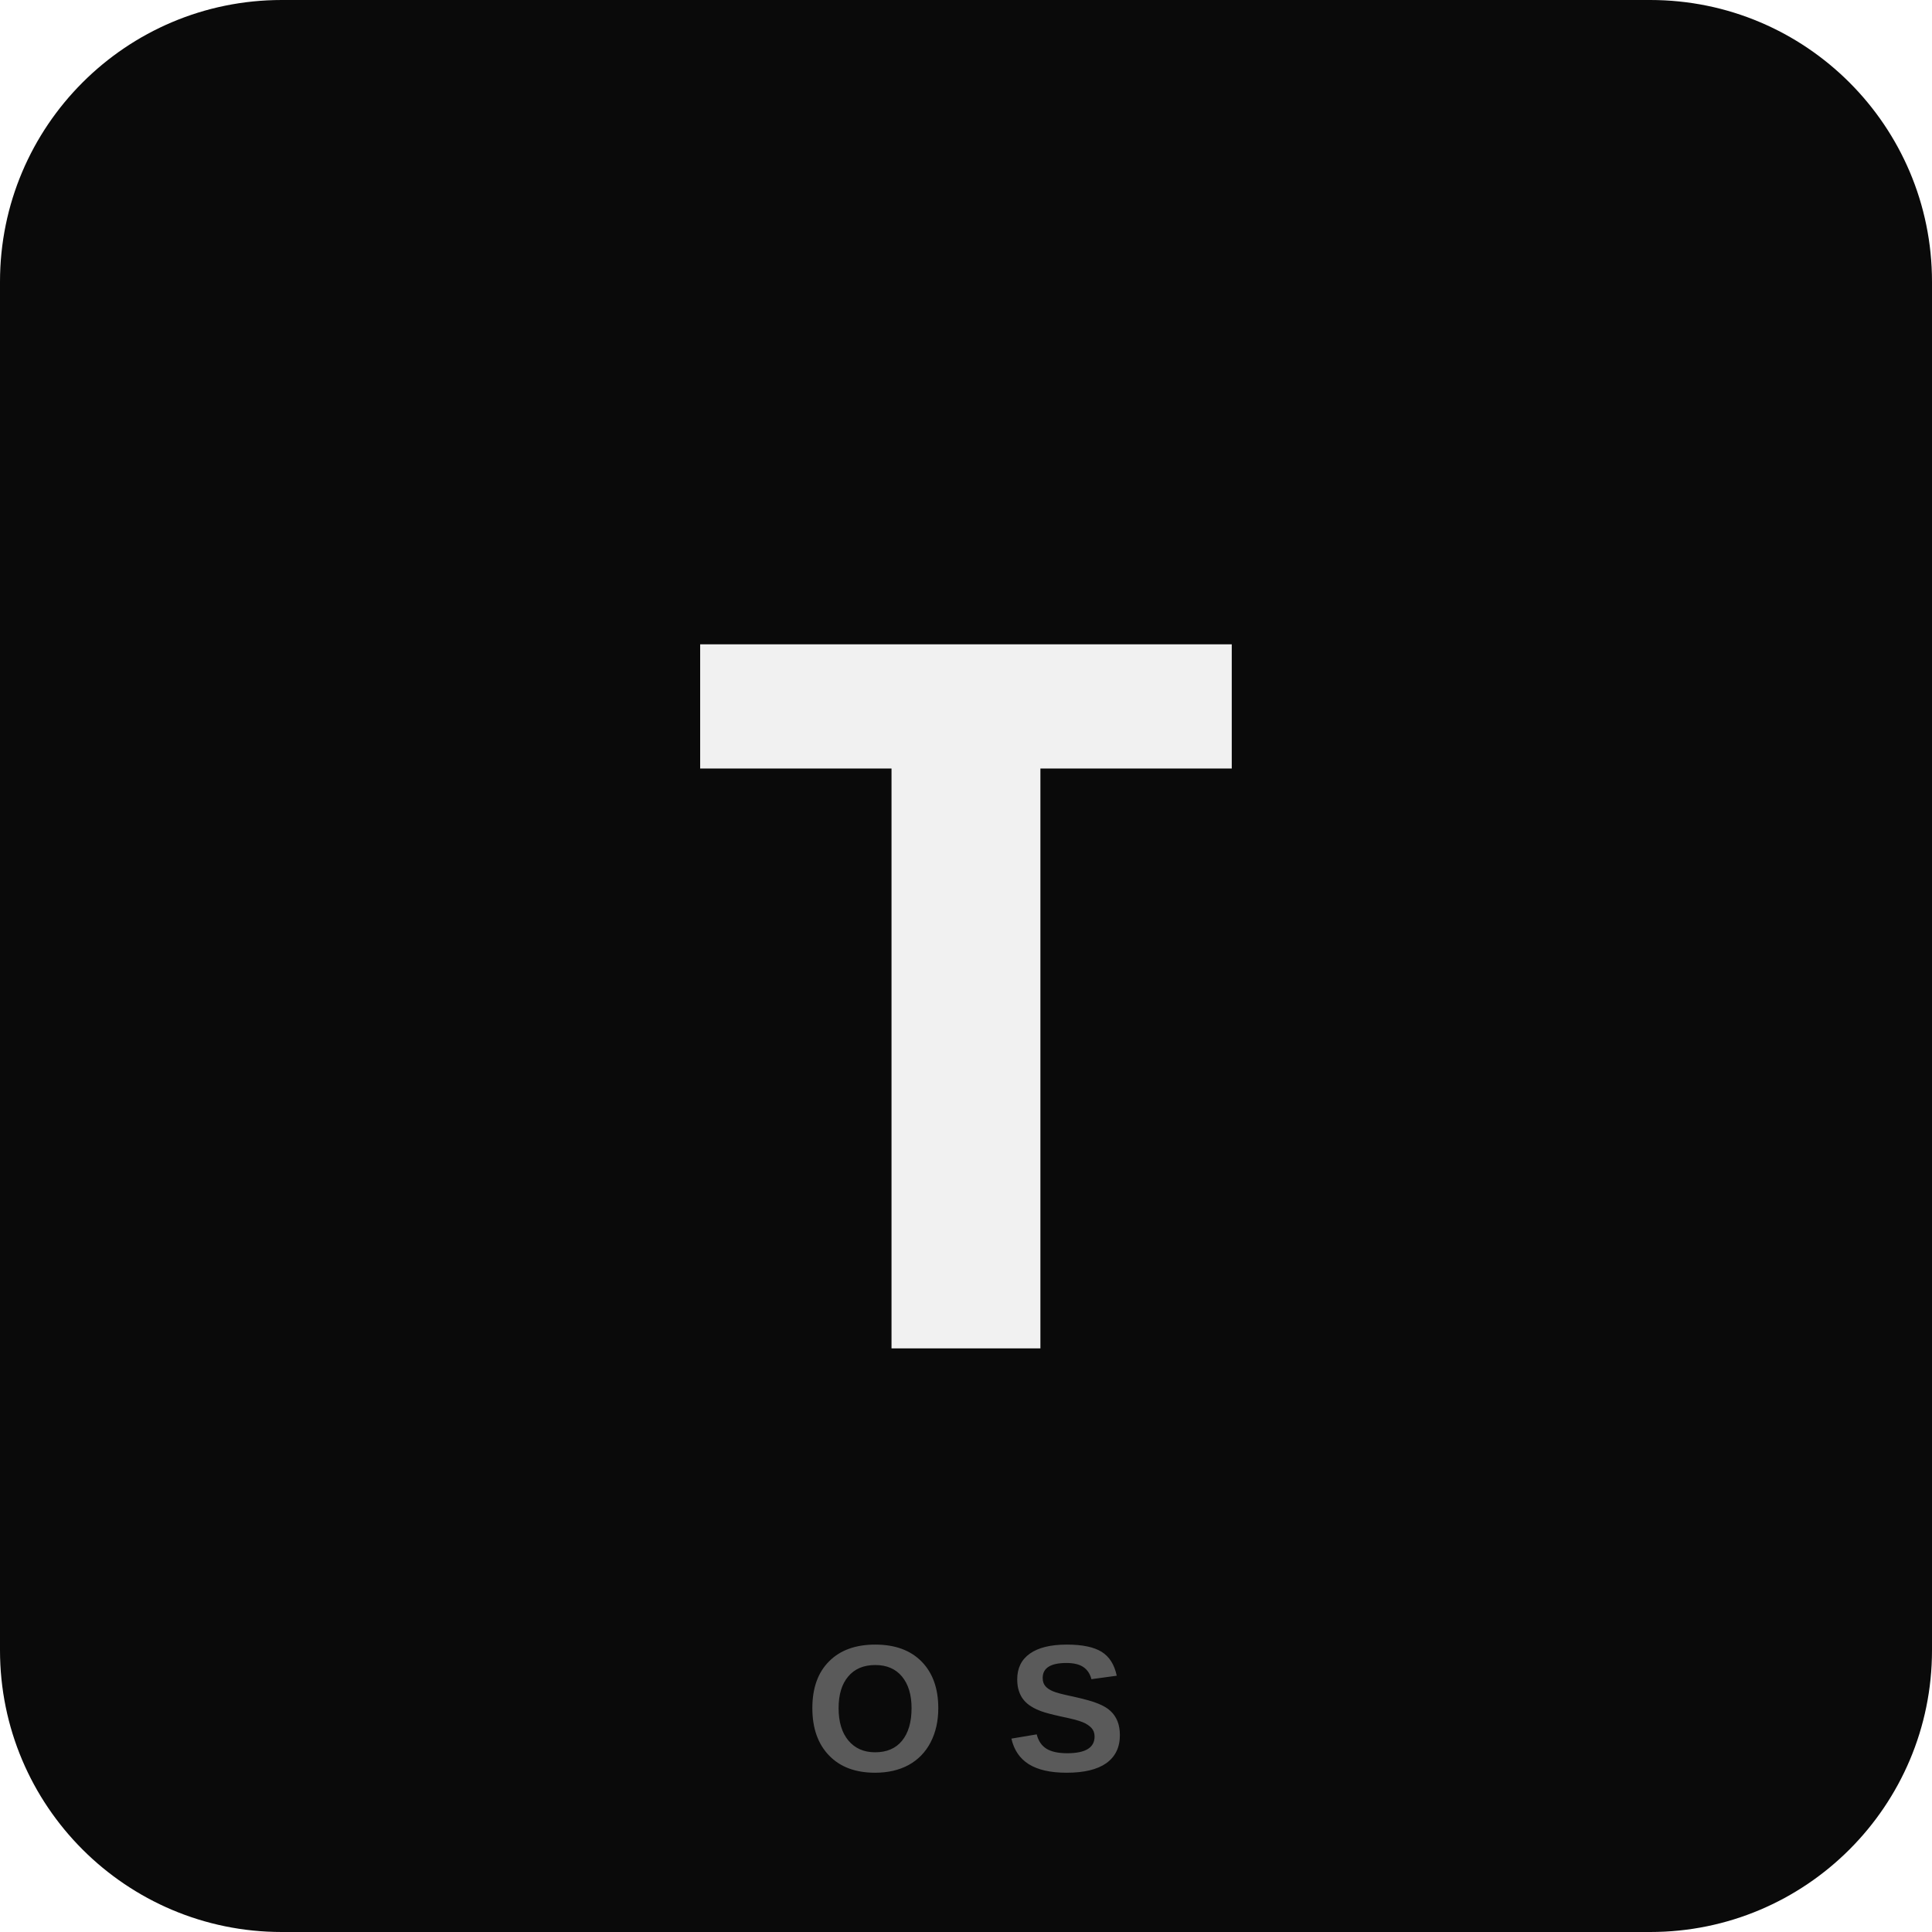
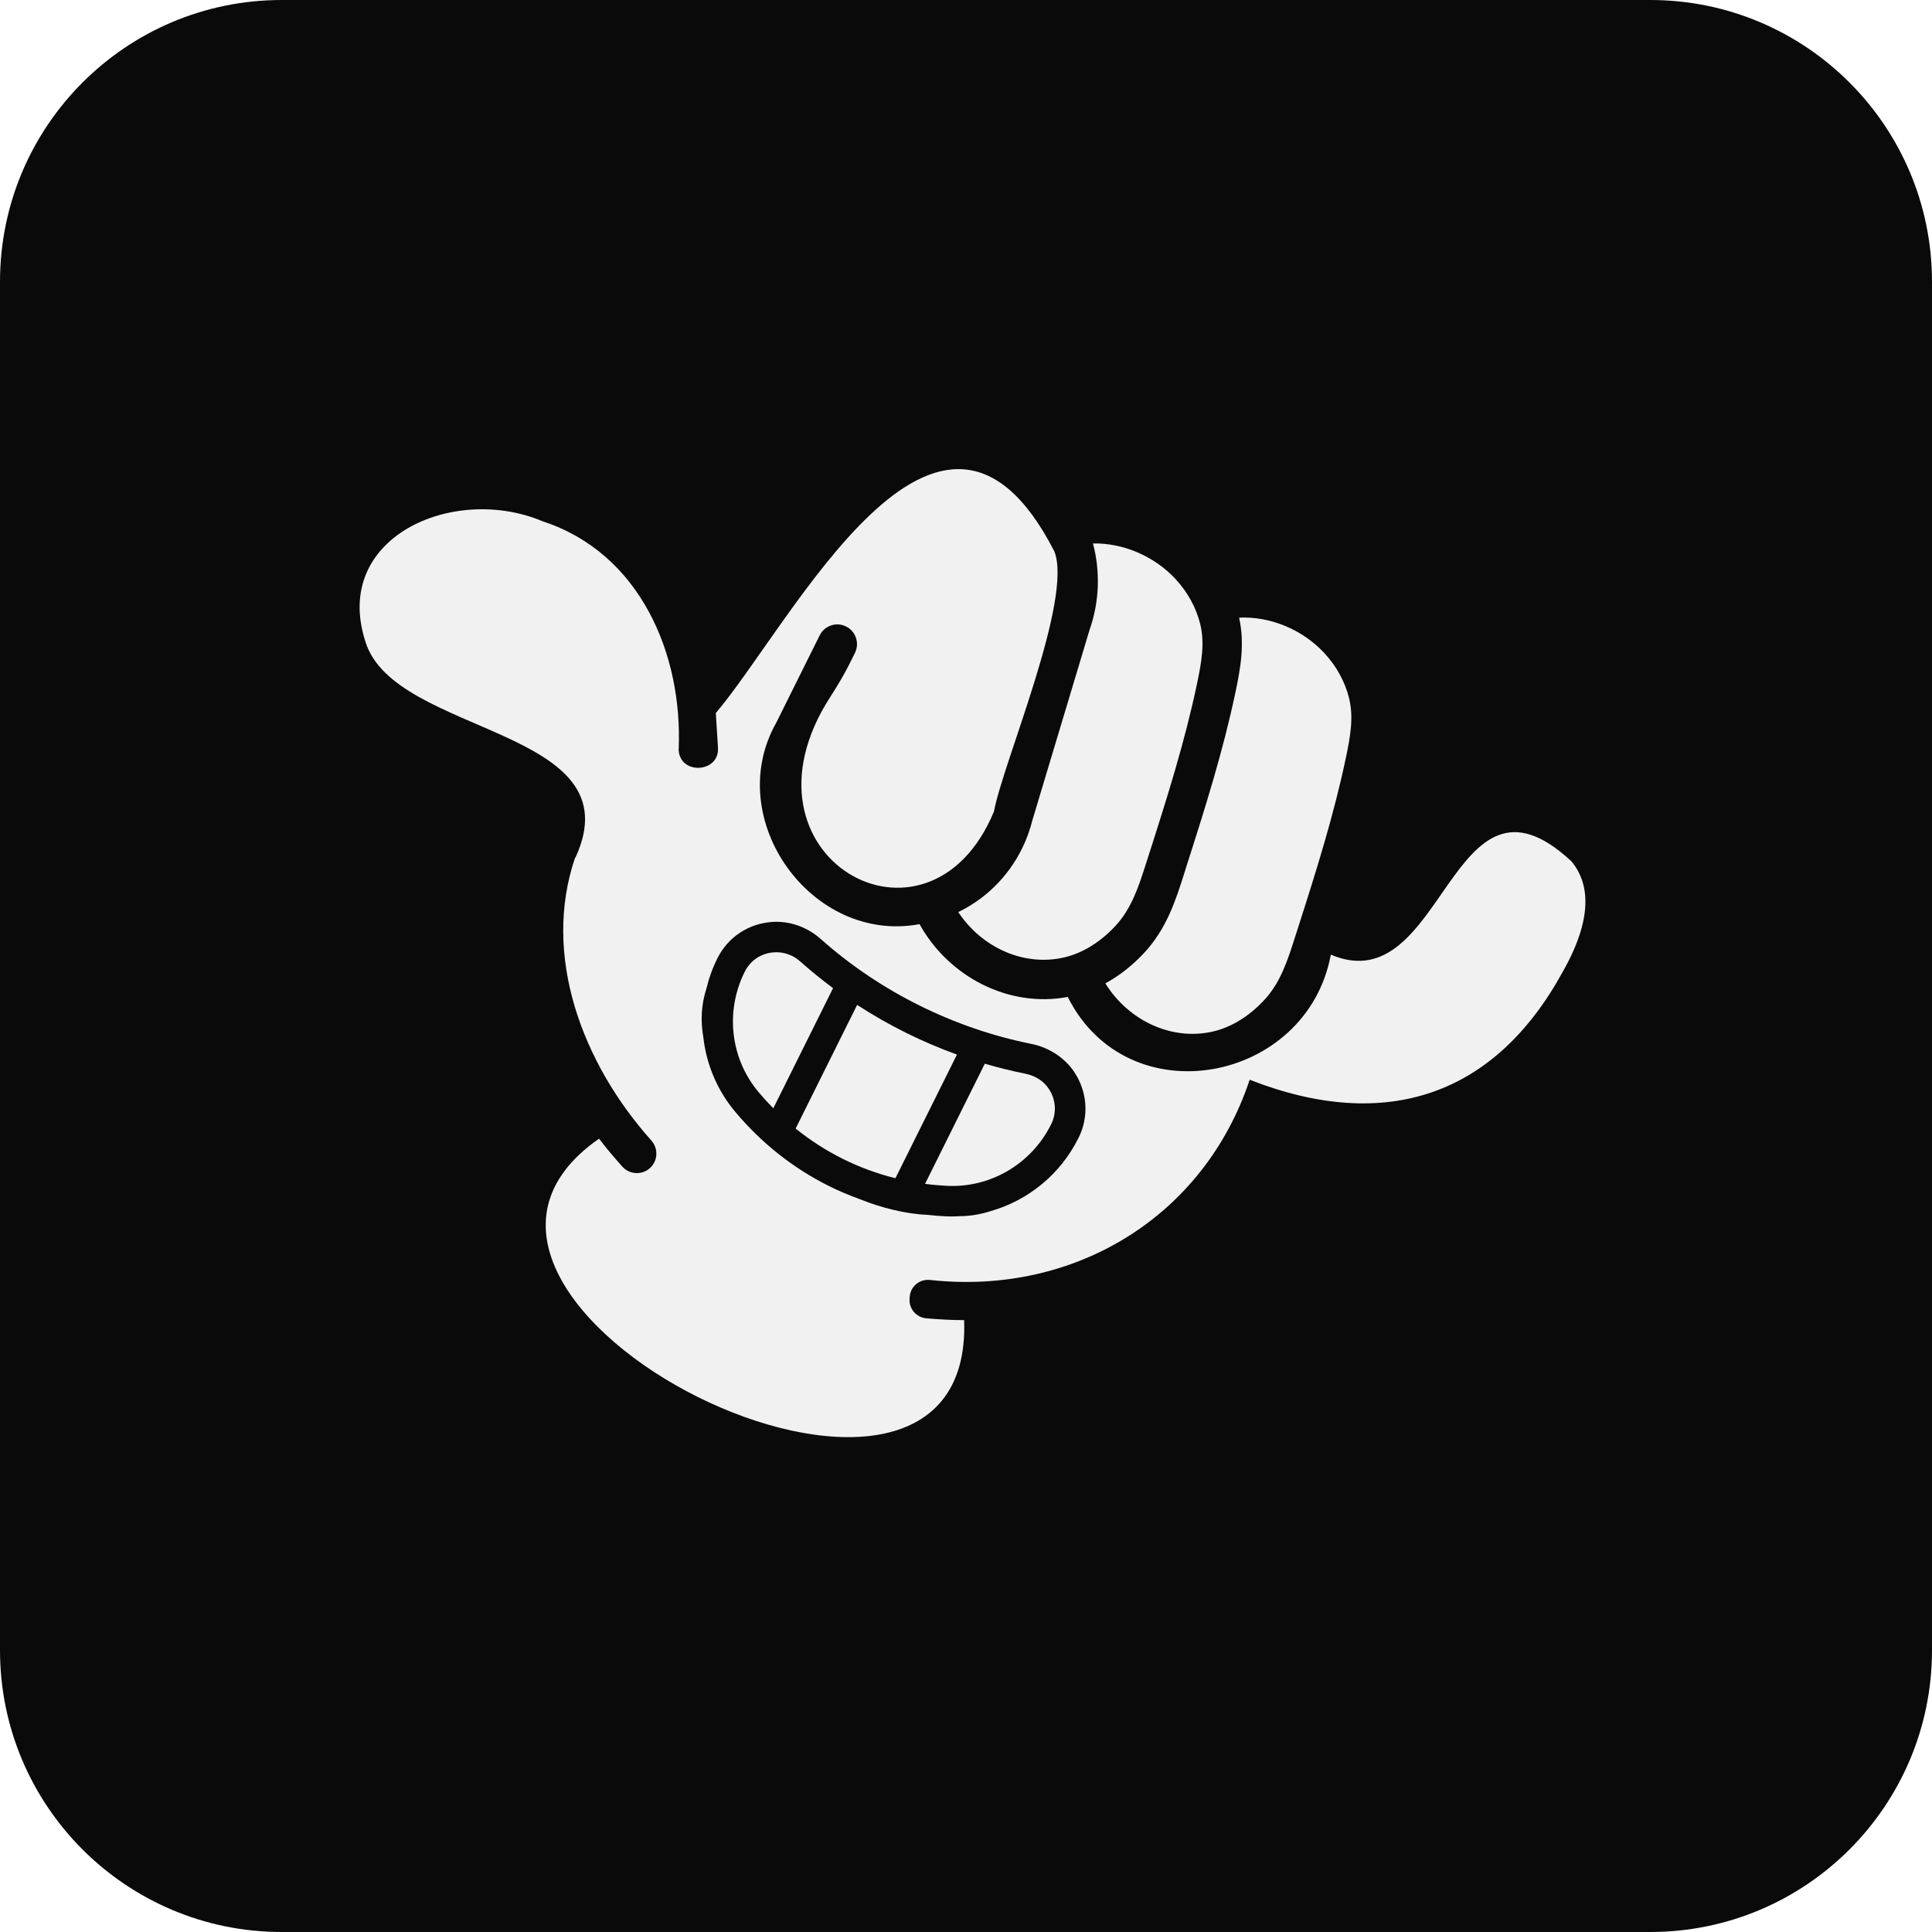
<svg xmlns="http://www.w3.org/2000/svg" viewBox="0 0 192 192">
  <rect width="192" height="192" rx="28" fill="#0A0A0A" />
-   <text x="96" y="134" font-family="Arial Black, Impact, sans-serif" font-weight="900" font-size="98" fill="#F1F1F1" text-anchor="middle" letter-spacing="-4">T</text>
-   <text x="96" y="176" font-family="Arial, sans-serif" font-weight="700" font-size="18" fill="#5A5A5A" text-anchor="middle" letter-spacing="6">OS</text>
+   <svg x="30" y="30" width="132" height="132" viewBox="449.9 22.8 233.1 234.5" fill="#F1F1F1">
+     <path d="M578.07,114.7c-.14.52-.29,1.04-.47,1.55v.03s-.01.01-.02.02c0,0,0,0,0,.01h0c-.35,1.03-.77,2.07-1.27,3.07-2.52,5.06-6.52,8.87-11.23,11.15,4.21,6.34,11.59,9.57,18.5,8.05,3.34-.73,6.54-2.68,9.27-5.63,2.87-3.1,4.09-6.93,5.5-11.36l.34-1.06c3.41-10.61,6.4-20.2,8.5-30.1.86-4.04,1.45-7.41.59-10.83-.72-2.86-2.22-5.58-4.34-7.87-3.78-4.08-9.31-6.39-14.57-6.28,1.29,4.9,1.17,10.2-.61,15.27l-10.2,33.97Z" />
+     <path d="M605.31,122.66l-.33,1.04c-1.52,4.79-3.1,9.73-7.02,13.97-2.09,2.26-4.42,4.09-6.91,5.45h0c4.15,6.66,11.73,10.09,18.81,8.54,3.34-.73,6.54-2.68,9.27-5.63,2.87-3.1,4.09-6.93,5.5-11.36l.34-1.06c3.41-10.61,6.4-20.19,8.5-30.1.86-4.04,1.45-7.41.59-10.83-.72-2.86-2.22-5.58-4.34-7.87-3.9-4.21-9.65-6.53-15.05-6.26,1,4.6.29,8.77-.68,13.33-2.17,10.22-5.22,19.99-8.69,30.78Z" />
+     <path d="M673.26,121.5c-21.33-19.76-22.25,25.07-42.4,16.55-4.21,22.63-35.78,28.73-46.45,7.46-10.41,1.97-21.03-3.56-26.16-12.85-19.04,3.57-34.92-18.54-25.29-35.58,1.84-3.68,5.23-10.52,7.66-15.41.86-1.72,2.94-2.42,4.66-1.56s2.42,2.94,1.56,4.67l-.96,1.93c-1,2-2.16,3.92-3.37,5.8-18.27,28.24,17.31,48.25,28.88,20.25h0c1.56-8.55,14.09-37.61,10.62-46.02h-.02c-20.28-39.43-46.28,12.85-59.71,28.65l.38,6.07c.34,4.5-6.72,4.94-6.94.43.76-16.93-6.85-34.75-23.99-40.34-15.75-6.67-37.32,2.81-31.3,21.26,5.14,16.69,47.72,15.07,37.06,38.12l-.05-.02c-5.88,17.26,1.22,36.25,13.46,49.95,1.26,1.41,1.16,3.59-.24,4.86-1.42,1.29-3.62,1.17-4.89-.26-1.44-1.62-2.89-3.3-4.1-4.93-41.22,28.73,66.29,82.26,64.45,32.04-2.11.01-4.43-.13-6.68-.32-1.78-.15-3.11-1.72-2.95-3.5l.03-.36c.16-1.81,1.77-3.11,3.58-2.91,25.54,2.79,48.42-11.22,56.43-35.35,24.31,9.52,43.4,2.57,55.2-18.93,6.73-11.75,3.55-17.33,1.54-19.71ZM586.31,170.41c-3.19,6.42-8.88,11.02-15.49,12.91-1.73.55-3.49.87-5.23.89-.94.06-1.88.08-2.83.03-.99-.05-1.97-.13-2.94-.24-3.93-.17-8.1-1.17-12.21-2.82-1.81-.66-3.58-1.4-5.31-2.26-6.33-3.15-11.91-7.56-16.58-13.11-3.2-3.81-5.1-8.4-5.64-13.15-.51-2.89-.38-5.79.53-8.59.44-1.83,1.08-3.64,1.95-5.38,1.86-3.74,5.5-6.14,9.7-6.42,3.05-.2,6.16.89,8.54,3.01,5.2,4.62,11.05,8.57,17.39,11.72,6.32,3.14,12.96,5.43,19.75,6.79,3.18.64,5.97,2.47,7.65,5.02,2.32,3.53,2.59,7.87.72,11.61Z" />
+     <path d="M547.23,146.92l-10.86,21.83c2.58,2.08,5.36,3.87,8.33,5.35s6.07,2.62,9.29,3.42l10.86-21.83c-3.08-1.11-6.1-2.41-9.06-3.88-2.96-1.47-5.82-3.11-8.56-4.89Z" />
+     <path d="M537.14,139.22c-.43-.38-.9-.7-1.4-.95-1.67-.83-3.66-.89-5.5-.04-1.28.59-2.28,1.66-2.9,2.92-3.44,6.98-2.46,15.29,2.5,21.18.83.99,1.69,1.93,2.59,2.84l10.55-21.21c-2.02-1.5-3.97-3.08-5.84-4.75Z" />
+     <path d="M580.75,161.3c-.95-1.2-2.35-1.94-3.85-2.24-2.4-.48-4.77-1.07-7.13-1.76l-10.55,21.21c1.26.17,2.53.28,3.82.35,7.72.4,14.96-3.86,18.44-10.86h0c1.08-2.16.83-4.72-.73-6.7Z" />
+   </svg>
</svg>
